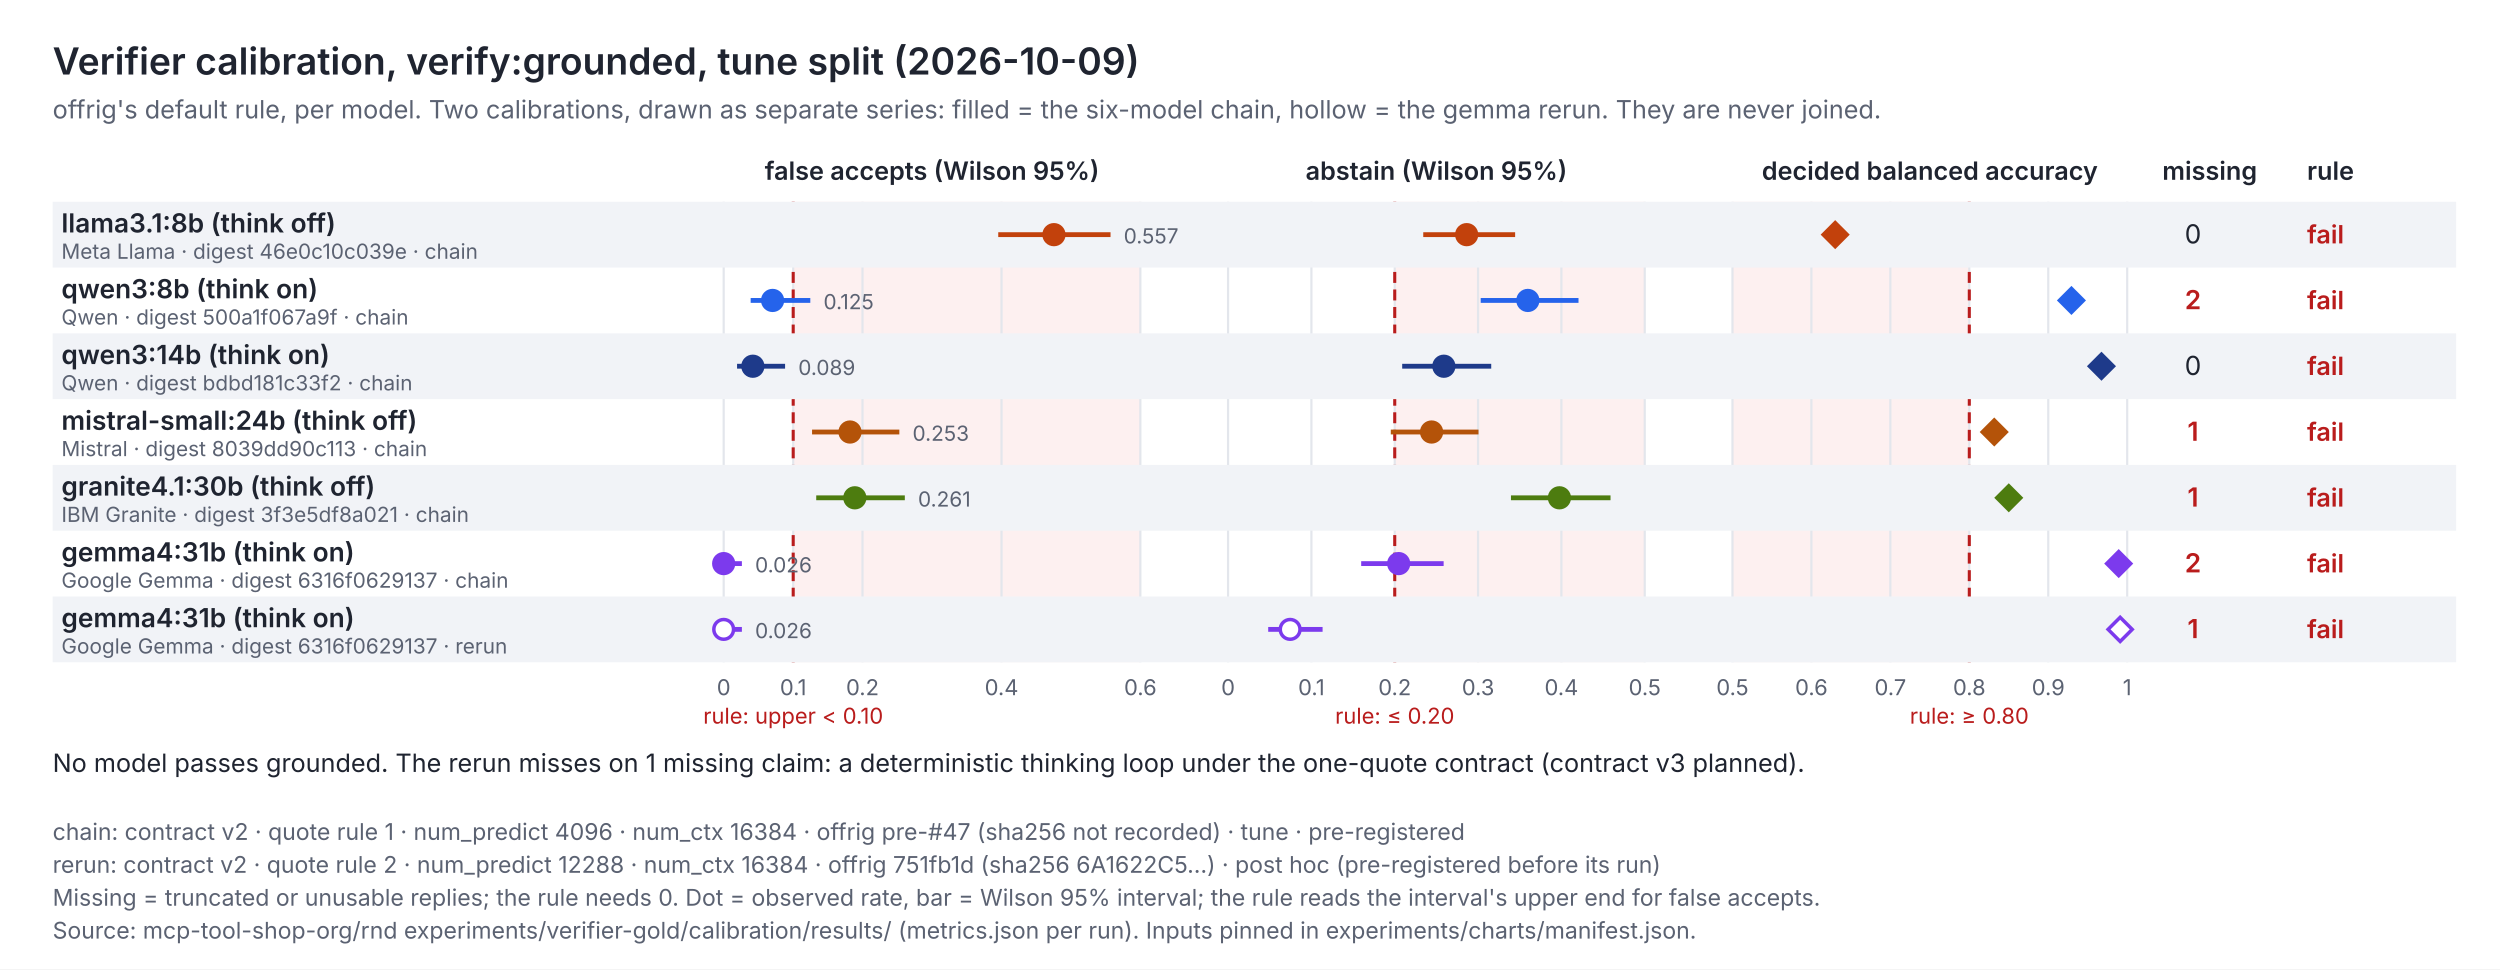
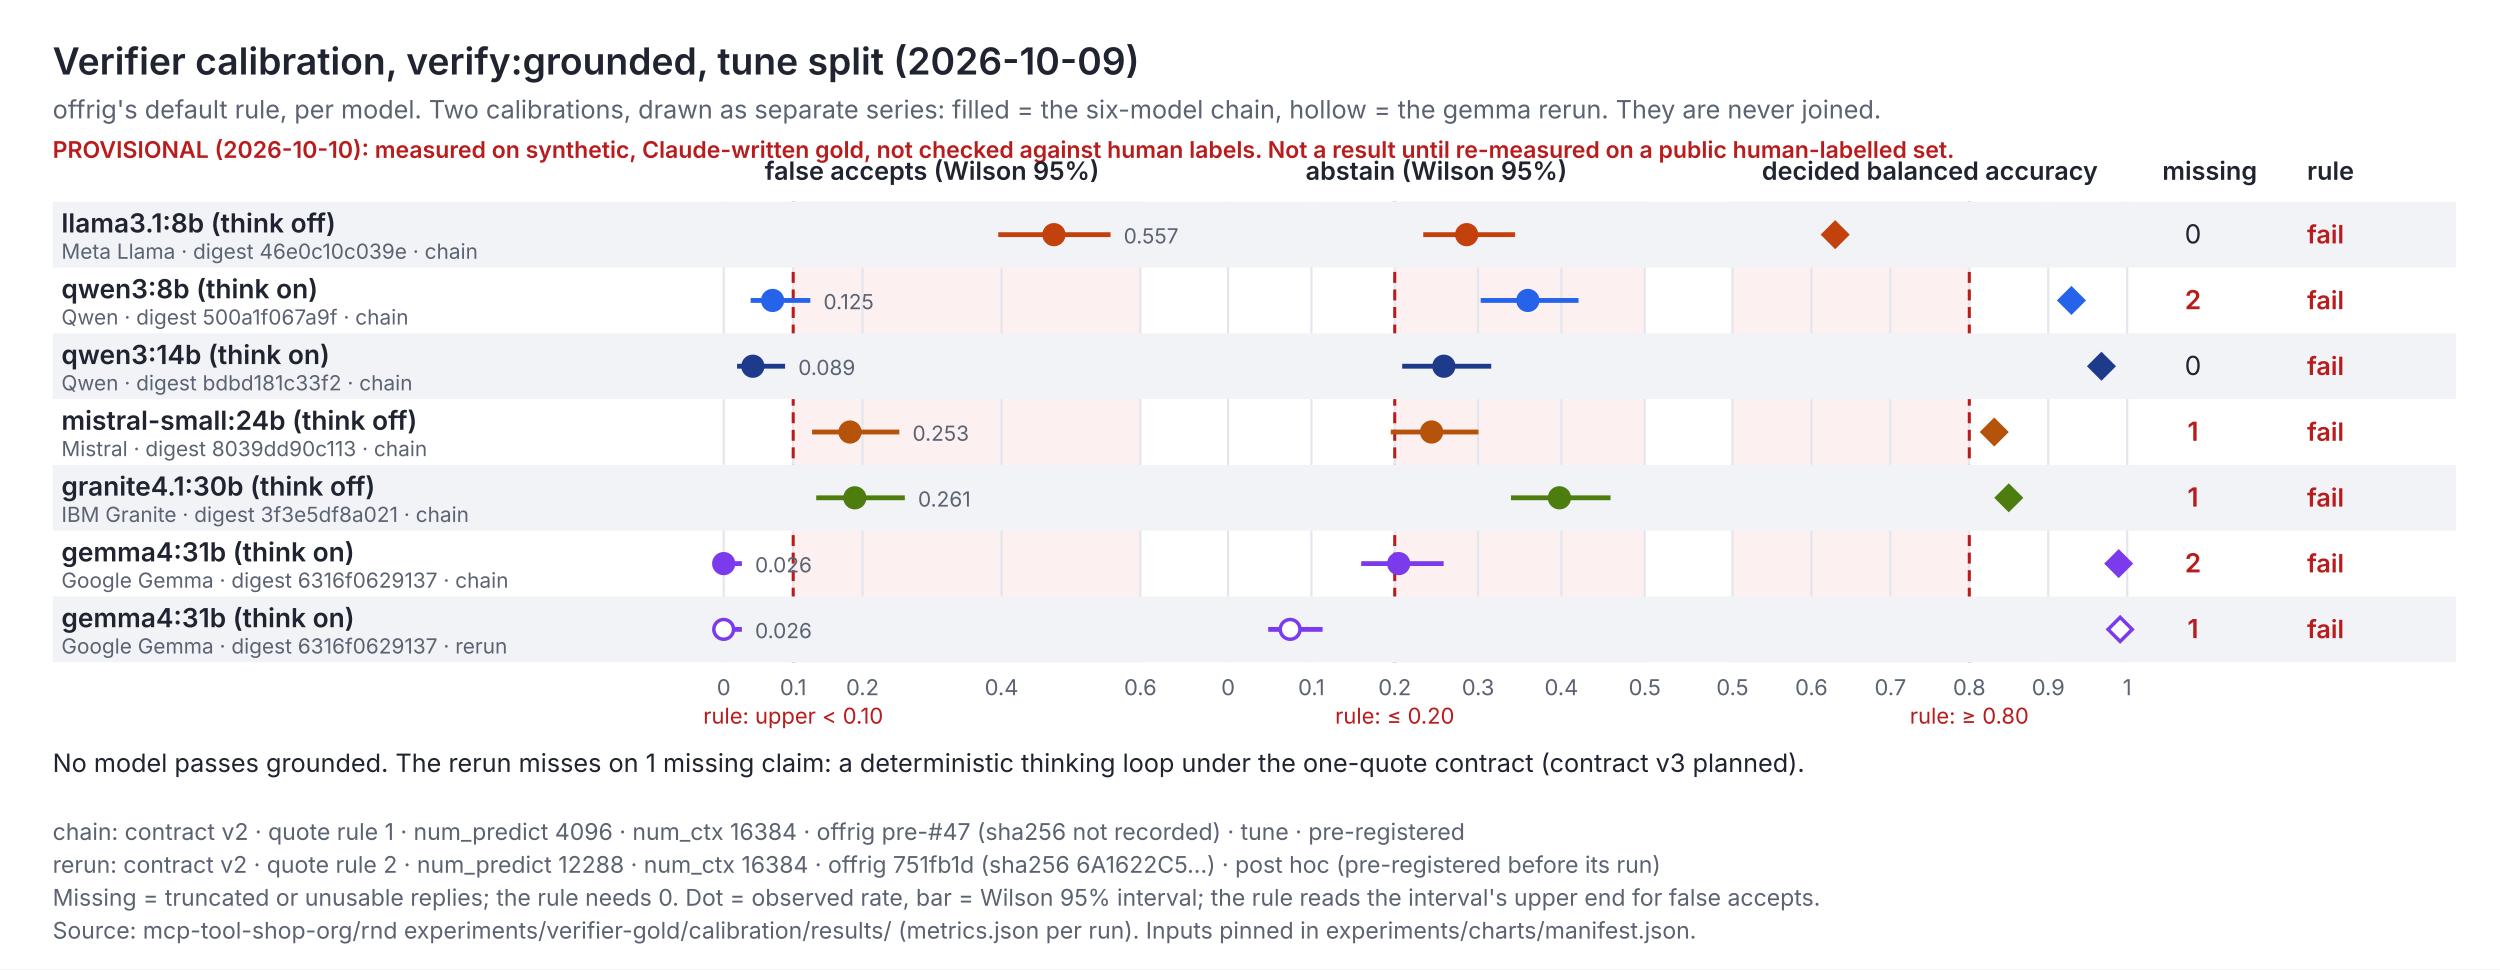
<svg xmlns="http://www.w3.org/2000/svg" viewBox="0 0 1140 442" width="1140" height="442" font-family="Inter, Segoe UI, Helvetica, Arial, sans-serif">
  <rect width="1140" height="442" fill="#ffffff" />
  <text x="24.0" y="34.0" font-size="17" fill="#1f2430" text-anchor="start" font-weight="600">Verifier calibration, verify:grounded, tune split (2026-10-09)</text>
+   <text x="24.0" y="72.0" font-size="10.5" fill="#b91c1c" text-anchor="start" font-weight="600">PROVISIONAL (2026-10-10): measured on synthetic, Claude-written gold, not checked against human labels. Not a result until re-measured on a public human-labelled set.</text>
  <text x="24.0" y="54.0" font-size="11.5" fill="#5b6272" text-anchor="start" font-weight="400">offrig's default rule, per model. Two calibrations, drawn as separate series: filled = the six-model chain, hollow = the gemma rerun. They are never joined.</text>
  <rect x="361.7" y="92.0" width="158.3" height="210.0" fill="#fdf0f0" stroke="none" />
  <line x1="330.0" y1="92.0" x2="330.0" y2="302.0" stroke="#e3e6ec" stroke-width="1.0" />
  <text x="330.0" y="317.0" font-size="10" fill="#5b6272" text-anchor="middle" font-weight="400">0</text>
  <line x1="361.7" y1="92.0" x2="361.7" y2="302.0" stroke="#e3e6ec" stroke-width="1.0" />
  <text x="361.7" y="317.0" font-size="10" fill="#5b6272" text-anchor="middle" font-weight="400">0.1</text>
  <line x1="393.3" y1="92.0" x2="393.3" y2="302.0" stroke="#e3e6ec" stroke-width="1.0" />
  <text x="393.3" y="317.0" font-size="10" fill="#5b6272" text-anchor="middle" font-weight="400">0.2</text>
  <line x1="456.7" y1="92.0" x2="456.7" y2="302.0" stroke="#e3e6ec" stroke-width="1.0" />
  <text x="456.7" y="317.0" font-size="10" fill="#5b6272" text-anchor="middle" font-weight="400">0.4</text>
  <line x1="520.0" y1="92.0" x2="520.0" y2="302.0" stroke="#e3e6ec" stroke-width="1.0" />
  <text x="520.0" y="317.0" font-size="10" fill="#5b6272" text-anchor="middle" font-weight="400">0.6</text>
  <text x="425.0" y="82.0" font-size="11.5" fill="#1f2430" text-anchor="middle" font-weight="600">false accepts (Wilson 95%)</text>
  <line x1="361.7" y1="92.0" x2="361.7" y2="302.0" stroke="#b91c1c" stroke-width="1.4" stroke-dasharray="5,3" />
  <text x="361.7" y="330.0" font-size="10" fill="#b91c1c" text-anchor="middle" font-weight="400">rule: upper &lt; 0.10</text>
  <rect x="636.0" y="92.0" width="114.0" height="210.0" fill="#fdf0f0" stroke="none" />
  <line x1="560.0" y1="92.0" x2="560.0" y2="302.0" stroke="#e3e6ec" stroke-width="1.0" />
  <text x="560.0" y="317.0" font-size="10" fill="#5b6272" text-anchor="middle" font-weight="400">0</text>
  <line x1="598.0" y1="92.0" x2="598.0" y2="302.0" stroke="#e3e6ec" stroke-width="1.0" />
  <text x="598.0" y="317.0" font-size="10" fill="#5b6272" text-anchor="middle" font-weight="400">0.1</text>
  <line x1="636.0" y1="92.0" x2="636.0" y2="302.0" stroke="#e3e6ec" stroke-width="1.0" />
  <text x="636.0" y="317.0" font-size="10" fill="#5b6272" text-anchor="middle" font-weight="400">0.2</text>
  <line x1="674.0" y1="92.0" x2="674.0" y2="302.0" stroke="#e3e6ec" stroke-width="1.0" />
  <text x="674.0" y="317.0" font-size="10" fill="#5b6272" text-anchor="middle" font-weight="400">0.3</text>
  <line x1="712.0" y1="92.0" x2="712.0" y2="302.0" stroke="#e3e6ec" stroke-width="1.0" />
  <text x="712.0" y="317.0" font-size="10" fill="#5b6272" text-anchor="middle" font-weight="400">0.4</text>
  <line x1="750.0" y1="92.0" x2="750.0" y2="302.0" stroke="#e3e6ec" stroke-width="1.0" />
  <text x="750.0" y="317.0" font-size="10" fill="#5b6272" text-anchor="middle" font-weight="400">0.5</text>
  <text x="655.0" y="82.0" font-size="11.5" fill="#1f2430" text-anchor="middle" font-weight="600">abstain (Wilson 95%)</text>
  <line x1="636.0" y1="92.0" x2="636.0" y2="302.0" stroke="#b91c1c" stroke-width="1.4" stroke-dasharray="5,3" />
  <text x="636.0" y="330.0" font-size="10" fill="#b91c1c" text-anchor="middle" font-weight="400">rule: ≤ 0.20</text>
  <rect x="790.0" y="92.0" width="108.0" height="210.0" fill="#fdf0f0" stroke="none" />
  <line x1="790.0" y1="92.0" x2="790.0" y2="302.0" stroke="#e3e6ec" stroke-width="1.0" />
  <text x="790.0" y="317.0" font-size="10" fill="#5b6272" text-anchor="middle" font-weight="400">0.5</text>
  <line x1="826.0" y1="92.0" x2="826.0" y2="302.0" stroke="#e3e6ec" stroke-width="1.0" />
  <text x="826.0" y="317.0" font-size="10" fill="#5b6272" text-anchor="middle" font-weight="400">0.6</text>
  <line x1="862.0" y1="92.0" x2="862.0" y2="302.0" stroke="#e3e6ec" stroke-width="1.0" />
  <text x="862.0" y="317.0" font-size="10" fill="#5b6272" text-anchor="middle" font-weight="400">0.7</text>
  <line x1="898.0" y1="92.0" x2="898.0" y2="302.0" stroke="#e3e6ec" stroke-width="1.0" />
  <text x="898.0" y="317.0" font-size="10" fill="#5b6272" text-anchor="middle" font-weight="400">0.8</text>
  <line x1="934.0" y1="92.0" x2="934.0" y2="302.0" stroke="#e3e6ec" stroke-width="1.0" />
  <text x="934.0" y="317.0" font-size="10" fill="#5b6272" text-anchor="middle" font-weight="400">0.9</text>
  <line x1="970.0" y1="92.0" x2="970.0" y2="302.0" stroke="#e3e6ec" stroke-width="1.0" />
  <text x="970.0" y="317.0" font-size="10" fill="#5b6272" text-anchor="middle" font-weight="400">1</text>
  <text x="880.0" y="82.0" font-size="11.5" fill="#1f2430" text-anchor="middle" font-weight="600">decided balanced accuracy</text>
  <line x1="898.0" y1="92.0" x2="898.0" y2="302.0" stroke="#b91c1c" stroke-width="1.4" stroke-dasharray="5,3" />
  <text x="898.0" y="330.0" font-size="10" fill="#b91c1c" text-anchor="middle" font-weight="400">rule: ≥ 0.80</text>
  <text x="986.0" y="82.0" font-size="11.5" fill="#1f2430" text-anchor="start" font-weight="600">missing</text>
  <text x="1052.0" y="82.0" font-size="11.5" fill="#1f2430" text-anchor="start" font-weight="600">rule</text>
  <rect x="24.0" y="92.0" width="1096.0" height="30.0" fill="#f1f3f7" stroke="none" />
  <text x="28.0" y="106.0" font-size="12" fill="#1f2430" text-anchor="start" font-weight="600">llama3.1:8b (think off)</text>
  <text x="28.0" y="118.0" font-size="9.5" fill="#5b6272" text-anchor="start" font-weight="400">Meta Llama · digest 46e0c10c039e · chain</text>
  <line x1="455.2" y1="107.0" x2="506.4" y2="107.0" stroke="#c2410c" stroke-width="2.2" />
  <circle cx="480.6" cy="107.0" r="4.5" fill="#c2410c" stroke="#c2410c" stroke-width="1.6" />
  <line x1="649.0" y1="107.0" x2="690.9" y2="107.0" stroke="#c2410c" stroke-width="2.2" />
  <circle cx="668.8" cy="107.0" r="4.5" fill="#c2410c" stroke="#c2410c" stroke-width="1.6" />
  <text x="512.4" y="111.0" font-size="9.5" fill="#5b6272" text-anchor="start" font-weight="400">0.557</text>
  <polygon points="836.847,101.5 842.347,107.0 836.847,112.5 831.347,107.0" fill="#c2410c" stroke="#c2410c" stroke-width="1.6" />
  <text x="1000.0" y="111.0" font-size="12" fill="#1f2430" text-anchor="middle" font-weight="400">0</text>
  <text x="1052.0" y="111.0" font-size="11.5" fill="#b91c1c" text-anchor="start" font-weight="600">fail</text>
  <text x="28.0" y="136.0" font-size="12" fill="#1f2430" text-anchor="start" font-weight="600">qwen3:8b (think on)</text>
  <text x="28.0" y="148.0" font-size="9.5" fill="#5b6272" text-anchor="start" font-weight="400">Qwen · digest 500a1f067a9f · chain</text>
  <line x1="342.3" y1="137.0" x2="369.5" y2="137.0" stroke="#2563eb" stroke-width="2.2" />
  <circle cx="352.3" cy="137.0" r="4.5" fill="#2563eb" stroke="#2563eb" stroke-width="1.6" />
  <line x1="675.2" y1="137.0" x2="719.8" y2="137.0" stroke="#2563eb" stroke-width="2.2" />
  <circle cx="696.7" cy="137.0" r="4.5" fill="#2563eb" stroke="#2563eb" stroke-width="1.6" />
  <text x="375.5" y="141.0" font-size="9.5" fill="#5b6272" text-anchor="start" font-weight="400">0.125</text>
  <polygon points="944.573,131.5 950.073,137.0 944.573,142.5 939.073,137.0" fill="#2563eb" stroke="#2563eb" stroke-width="1.6" />
  <text x="1000.0" y="141.0" font-size="12" fill="#b91c1c" text-anchor="middle" font-weight="600">2</text>
  <text x="1052.0" y="141.0" font-size="11.5" fill="#b91c1c" text-anchor="start" font-weight="600">fail</text>
  <rect x="24.0" y="152.0" width="1096.0" height="30.0" fill="#f1f3f7" stroke="none" />
  <text x="28.0" y="166.0" font-size="12" fill="#1f2430" text-anchor="start" font-weight="600">qwen3:14b (think on)</text>
  <text x="28.0" y="178.0" font-size="9.5" fill="#5b6272" text-anchor="start" font-weight="400">Qwen · digest bdbd181c33f2 · chain</text>
  <line x1="336.1" y1="167.0" x2="358.0" y2="167.0" stroke="#1e3a8a" stroke-width="2.2" />
  <circle cx="343.3" cy="167.0" r="4.5" fill="#1e3a8a" stroke="#1e3a8a" stroke-width="1.6" />
  <line x1="639.4" y1="167.0" x2="680.0" y2="167.0" stroke="#1e3a8a" stroke-width="2.2" />
  <circle cx="658.4" cy="167.0" r="4.5" fill="#1e3a8a" stroke="#1e3a8a" stroke-width="1.6" />
  <text x="364.0" y="171.0" font-size="9.5" fill="#5b6272" text-anchor="start" font-weight="400">0.089</text>
  <polygon points="958.264,161.5 963.764,167.0 958.264,172.5 952.764,167.0" fill="#1e3a8a" stroke="#1e3a8a" stroke-width="1.6" />
  <text x="1000.0" y="171.0" font-size="12" fill="#1f2430" text-anchor="middle" font-weight="400">0</text>
  <text x="1052.0" y="171.0" font-size="11.5" fill="#b91c1c" text-anchor="start" font-weight="600">fail</text>
  <text x="28.0" y="196.0" font-size="12" fill="#1f2430" text-anchor="start" font-weight="600">mistral-small:24b (think off)</text>
  <text x="28.0" y="208.0" font-size="9.5" fill="#5b6272" text-anchor="start" font-weight="400">Mistral · digest 8039dd90c113 · chain</text>
  <line x1="370.3" y1="197.0" x2="410.1" y2="197.0" stroke="#b45309" stroke-width="2.2" />
  <circle cx="387.6" cy="197.0" r="4.5" fill="#b45309" stroke="#b45309" stroke-width="1.6" />
  <line x1="634.2" y1="197.0" x2="674.2" y2="197.0" stroke="#b45309" stroke-width="2.2" />
  <circle cx="652.8" cy="197.0" r="4.5" fill="#b45309" stroke="#b45309" stroke-width="1.6" />
  <text x="416.1" y="201.0" font-size="9.5" fill="#5b6272" text-anchor="start" font-weight="400">0.253</text>
  <polygon points="909.377,191.5 914.877,197.0 909.377,202.5 903.877,197.0" fill="#b45309" stroke="#b45309" stroke-width="1.6" />
  <text x="1000.0" y="201.0" font-size="12" fill="#b91c1c" text-anchor="middle" font-weight="600">1</text>
  <text x="1052.0" y="201.0" font-size="11.5" fill="#b91c1c" text-anchor="start" font-weight="600">fail</text>
  <rect x="24.0" y="212.0" width="1096.0" height="30.0" fill="#f1f3f7" stroke="none" />
  <text x="28.0" y="226.0" font-size="12" fill="#1f2430" text-anchor="start" font-weight="600">granite4.1:30b (think off)</text>
  <text x="28.0" y="238.0" font-size="9.5" fill="#5b6272" text-anchor="start" font-weight="400">IBM Granite · digest 3f3e5df8a021 · chain</text>
  <line x1="372.2" y1="227.0" x2="412.6" y2="227.0" stroke="#4d7c0f" stroke-width="2.2" />
  <circle cx="389.8" cy="227.0" r="4.5" fill="#4d7c0f" stroke="#4d7c0f" stroke-width="1.6" />
  <line x1="689.0" y1="227.0" x2="734.4" y2="227.0" stroke="#4d7c0f" stroke-width="2.2" />
  <circle cx="711.1" cy="227.0" r="4.5" fill="#4d7c0f" stroke="#4d7c0f" stroke-width="1.6" />
  <text x="418.6" y="231.0" font-size="9.5" fill="#5b6272" text-anchor="start" font-weight="400">0.261</text>
  <polygon points="916.0,221.5 921.5,227.0 916.0,232.5 910.5,227.0" fill="#4d7c0f" stroke="#4d7c0f" stroke-width="1.6" />
  <text x="1000.0" y="231.0" font-size="12" fill="#b91c1c" text-anchor="middle" font-weight="600">1</text>
  <text x="1052.0" y="231.0" font-size="11.5" fill="#b91c1c" text-anchor="start" font-weight="600">fail</text>
  <text x="28.0" y="256.0" font-size="12" fill="#1f2430" text-anchor="start" font-weight="600">gemma4:31b (think on)</text>
  <text x="28.0" y="268.0" font-size="9.5" fill="#5b6272" text-anchor="start" font-weight="400">Google Gemma · digest 6316f0629137 · chain</text>
  <line x1="330.0" y1="257.0" x2="338.3" y2="257.0" stroke="#7c3aed" stroke-width="2.2" />
  <circle cx="330.0" cy="257.0" r="4.5" fill="#7c3aed" stroke="#7c3aed" stroke-width="1.6" />
  <line x1="620.7" y1="257.0" x2="658.3" y2="257.0" stroke="#7c3aed" stroke-width="2.2" />
  <circle cx="637.8" cy="257.0" r="4.5" fill="#7c3aed" stroke="#7c3aed" stroke-width="1.6" />
  <text x="344.3" y="261.0" font-size="9.5" fill="#5b6272" text-anchor="start" font-weight="400">0.026</text>
  <polygon points="966.129,251.5 971.629,257.0 966.129,262.5 960.629,257.0" fill="#7c3aed" stroke="#7c3aed" stroke-width="1.6" />
  <text x="1000.0" y="261.0" font-size="12" fill="#b91c1c" text-anchor="middle" font-weight="600">2</text>
  <text x="1052.0" y="261.0" font-size="11.5" fill="#b91c1c" text-anchor="start" font-weight="600">fail</text>
  <rect x="24.0" y="272.0" width="1096.0" height="30.0" fill="#f1f3f7" stroke="none" />
  <text x="28.0" y="286.0" font-size="12" fill="#1f2430" text-anchor="start" font-weight="600">gemma4:31b (think on)</text>
  <text x="28.0" y="298.0" font-size="9.5" fill="#5b6272" text-anchor="start" font-weight="400">Google Gemma · digest 6316f0629137 · rerun</text>
  <line x1="330.0" y1="287.0" x2="338.3" y2="287.0" stroke="#7c3aed" stroke-width="2.2" />
  <circle cx="330.0" cy="287.0" r="4.5" fill="#ffffff" stroke="#7c3aed" stroke-width="1.6" />
  <line x1="578.3" y1="287.0" x2="603.1" y2="287.0" stroke="#7c3aed" stroke-width="2.2" />
  <circle cx="588.3" cy="287.0" r="4.5" fill="#ffffff" stroke="#7c3aed" stroke-width="1.6" />
  <text x="344.3" y="291.0" font-size="9.5" fill="#5b6272" text-anchor="start" font-weight="400">0.026</text>
  <polygon points="966.786,281.5 972.286,287.0 966.786,292.5 961.286,287.0" fill="#ffffff" stroke="#7c3aed" stroke-width="1.6" />
  <text x="1000.0" y="291.0" font-size="12" fill="#b91c1c" text-anchor="middle" font-weight="600">1</text>
  <text x="1052.0" y="291.0" font-size="11.5" fill="#b91c1c" text-anchor="start" font-weight="600">fail</text>
  <text x="24.0" y="352.0" font-size="11.5" fill="#1f2430" text-anchor="start" font-weight="400">No model passes grounded. The rerun misses on 1 missing claim: a deterministic thinking loop under the one-quote contract (contract v3 planned).</text>
  <text x="24.0" y="383.0" font-size="10.5" fill="#5b6272" text-anchor="start" font-weight="400">chain: contract v2 · quote rule 1 · num_predict 4096 · num_ctx 16384 · offrig pre-#47 (sha256 not recorded) · tune · pre-registered</text>
  <text x="24.0" y="398.0" font-size="10.5" fill="#5b6272" text-anchor="start" font-weight="400">rerun: contract v2 · quote rule 2 · num_predict 12288 · num_ctx 16384 · offrig 751fb1d (sha256 6A1622C5…) · post hoc (pre-registered before its run)</text>
  <text x="24.0" y="413.0" font-size="10.5" fill="#5b6272" text-anchor="start" font-weight="400">Missing = truncated or unusable replies; the rule needs 0. Dot = observed rate, bar = Wilson 95% interval; the rule reads the interval's upper end for false accepts.</text>
  <text x="24.0" y="428.0" font-size="10.5" fill="#5b6272" text-anchor="start" font-weight="400">Source: mcp-tool-shop-org/rnd experiments/verifier-gold/calibration/results/ (metrics.json per run). Inputs pinned in experiments/charts/manifest.json.</text>
</svg>
